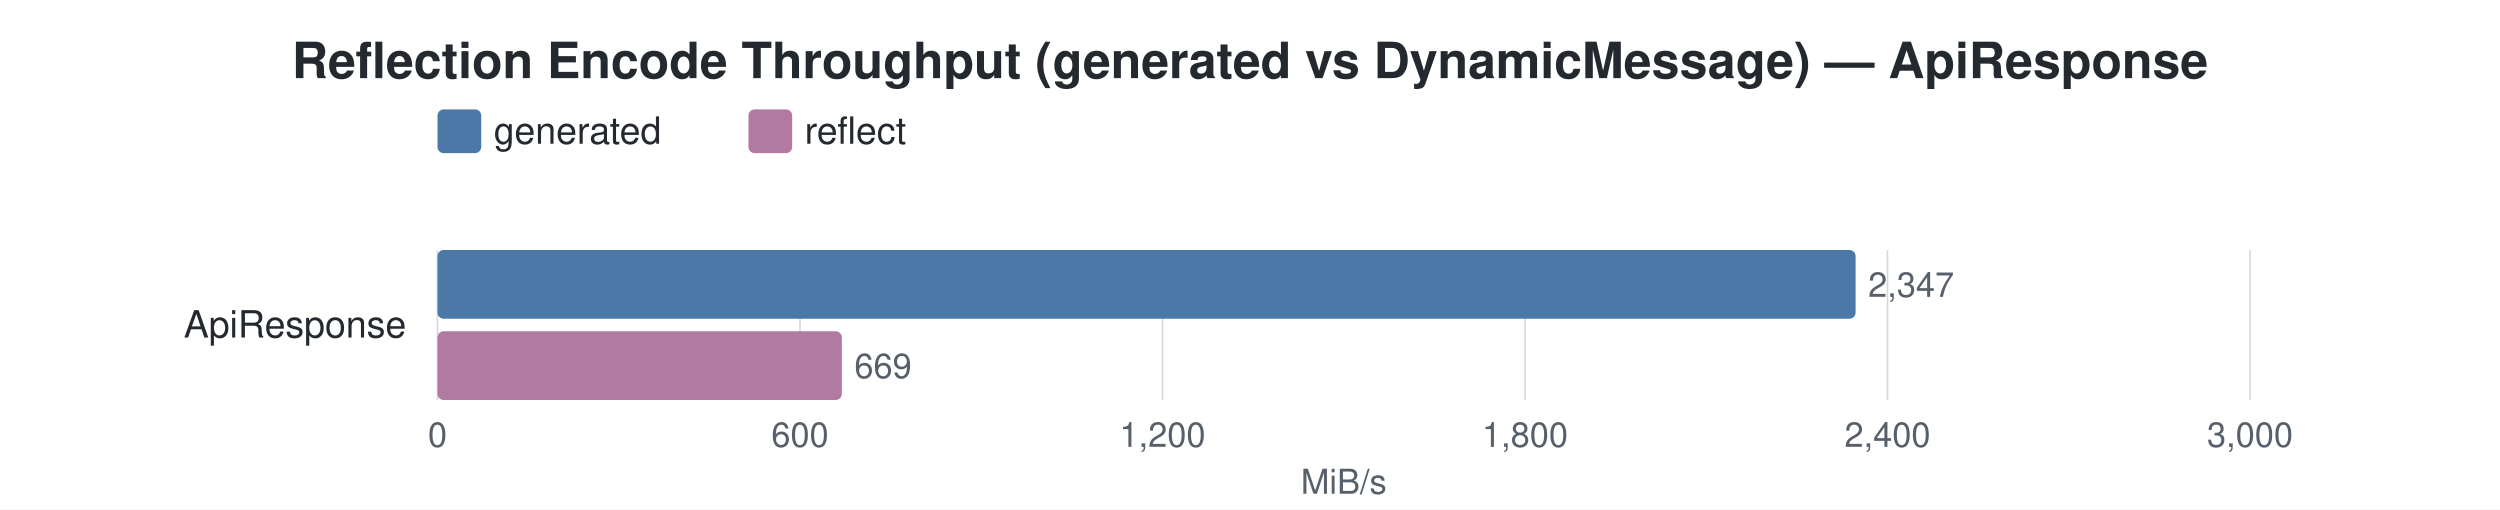
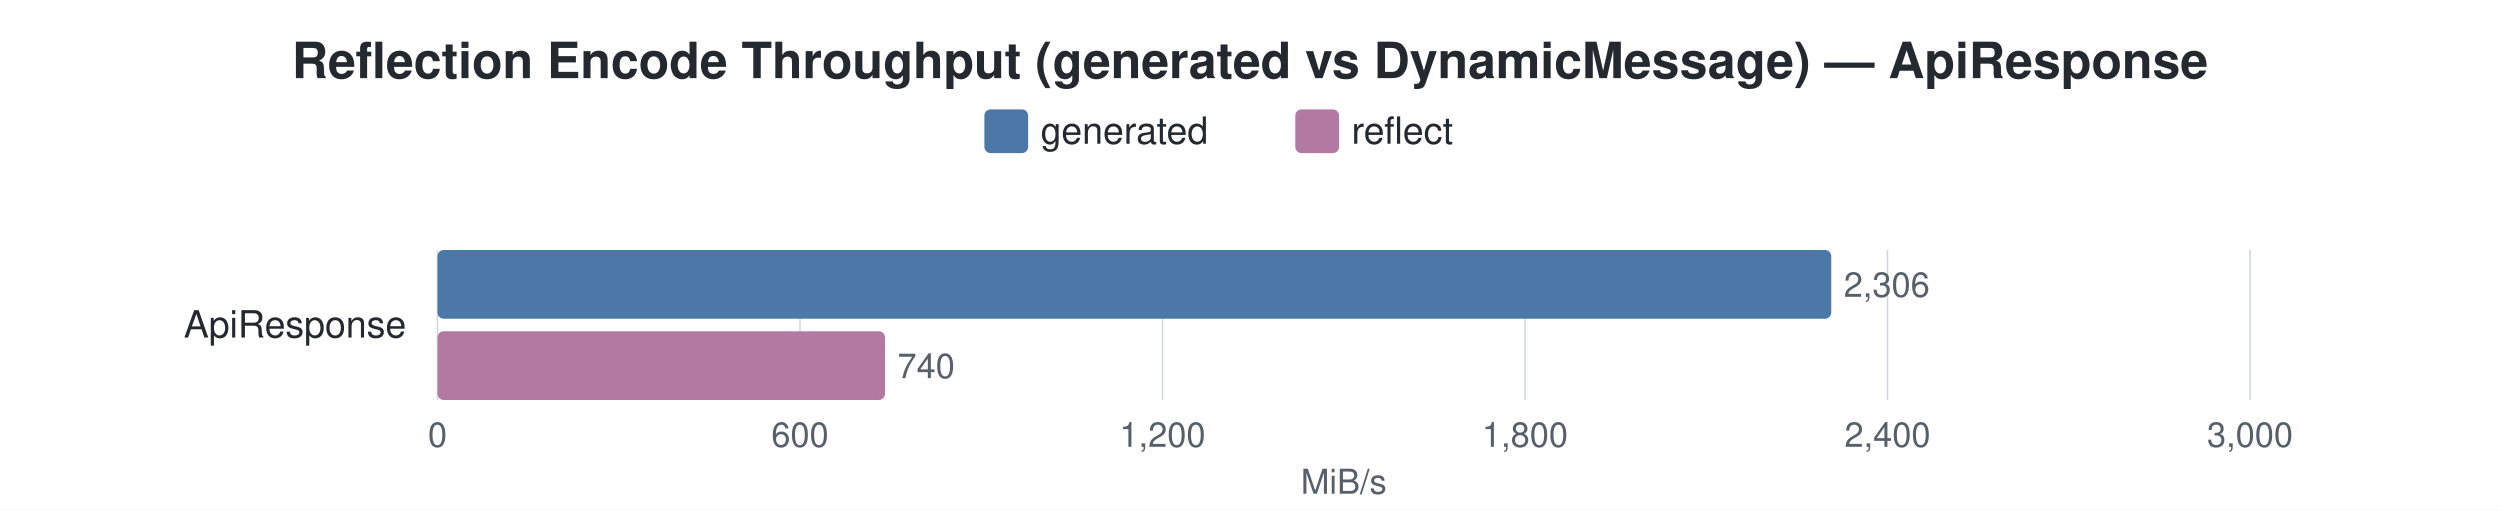
<svg xmlns="http://www.w3.org/2000/svg" width="800" height="163" viewBox="0 0 800 163">
  <style>
    text { font-family: -apple-system, BlinkMacSystemFont, "Segoe UI", Helvetica, Arial, sans-serif; }
    .title { font-size: 16px; font-weight: 600; fill: #24292f; }
    .label { font-size: 12px; fill: #24292f; }
    .value { font-size: 11px; fill: #57606a; }
    .axis-label { font-size: 11px; fill: #57606a; }
    .legend-text { font-size: 12px; fill: #24292f; }
    .grid { stroke: #d0d7de; stroke-width: 0.5; }
  </style>
  <rect width="100%" height="100%" fill="white" />
  <text x="400.0" y="25" text-anchor="middle" class="title">Reflection Encode Throughput (generated vs DynamicMessage) — ApiResponse</text>
-   <rect x="140" y="35" width="14" height="14" rx="2" fill="#4C78A8" />
-   <text x="158" y="46" class="legend-text">generated</text>
-   <rect x="239.5" y="35" width="14" height="14" rx="2" fill="#B279A2" />
-   <text x="257.5" y="46" class="legend-text">reflect</text>
+   <rect x="315" y="35" width="14" height="14" rx="2" fill="#4C78A8" />
+   <text x="333" y="46" class="legend-text">generated</text>
+   <rect x="414.5" y="35" width="14" height="14" rx="2" fill="#B279A2" />
+   <text x="432.5" y="46" class="legend-text">reflect</text>
  <line x1="140.0" y1="80" x2="140.0" y2="128" class="grid" />
  <text x="140.0" y="143" text-anchor="middle" class="axis-label">0</text>
  <line x1="256.0" y1="80" x2="256.0" y2="128" class="grid" />
  <text x="256.0" y="143" text-anchor="middle" class="axis-label">600</text>
  <line x1="372.0" y1="80" x2="372.0" y2="128" class="grid" />
  <text x="372.0" y="143" text-anchor="middle" class="axis-label">1,200</text>
  <line x1="488.0" y1="80" x2="488.0" y2="128" class="grid" />
  <text x="488.0" y="143" text-anchor="middle" class="axis-label">1,800</text>
  <line x1="604.0" y1="80" x2="604.0" y2="128" class="grid" />
  <text x="604.0" y="143" text-anchor="middle" class="axis-label">2,400</text>
  <line x1="720.0" y1="80" x2="720.0" y2="128" class="grid" />
  <text x="720.0" y="143" text-anchor="middle" class="axis-label">3,000</text>
  <text x="430.0" y="158" text-anchor="middle" class="axis-label">MiB/s</text>
  <text x="130" y="108.0" text-anchor="end" class="label">ApiResponse</text>
-   <rect x="140" y="80.0" width="453.8" height="22" rx="2" fill="#4C78A8" />
-   <text x="597.8" y="95.0" class="value">2,347</text>
-   <rect x="140" y="106.0" width="129.4" height="22" rx="2" fill="#B279A2" />
-   <text x="273.4" y="121.0" class="value">669</text>
+   <rect x="140" y="80.0" width="446.0" height="22" rx="2" fill="#4C78A8" />
+   <text x="590.0" y="95.0" class="value">2,306</text>
+   <rect x="140" y="106.0" width="143.2" height="22" rx="2" fill="#B279A2" />
+   <text x="287.2" y="121.0" class="value">740</text>
</svg>
